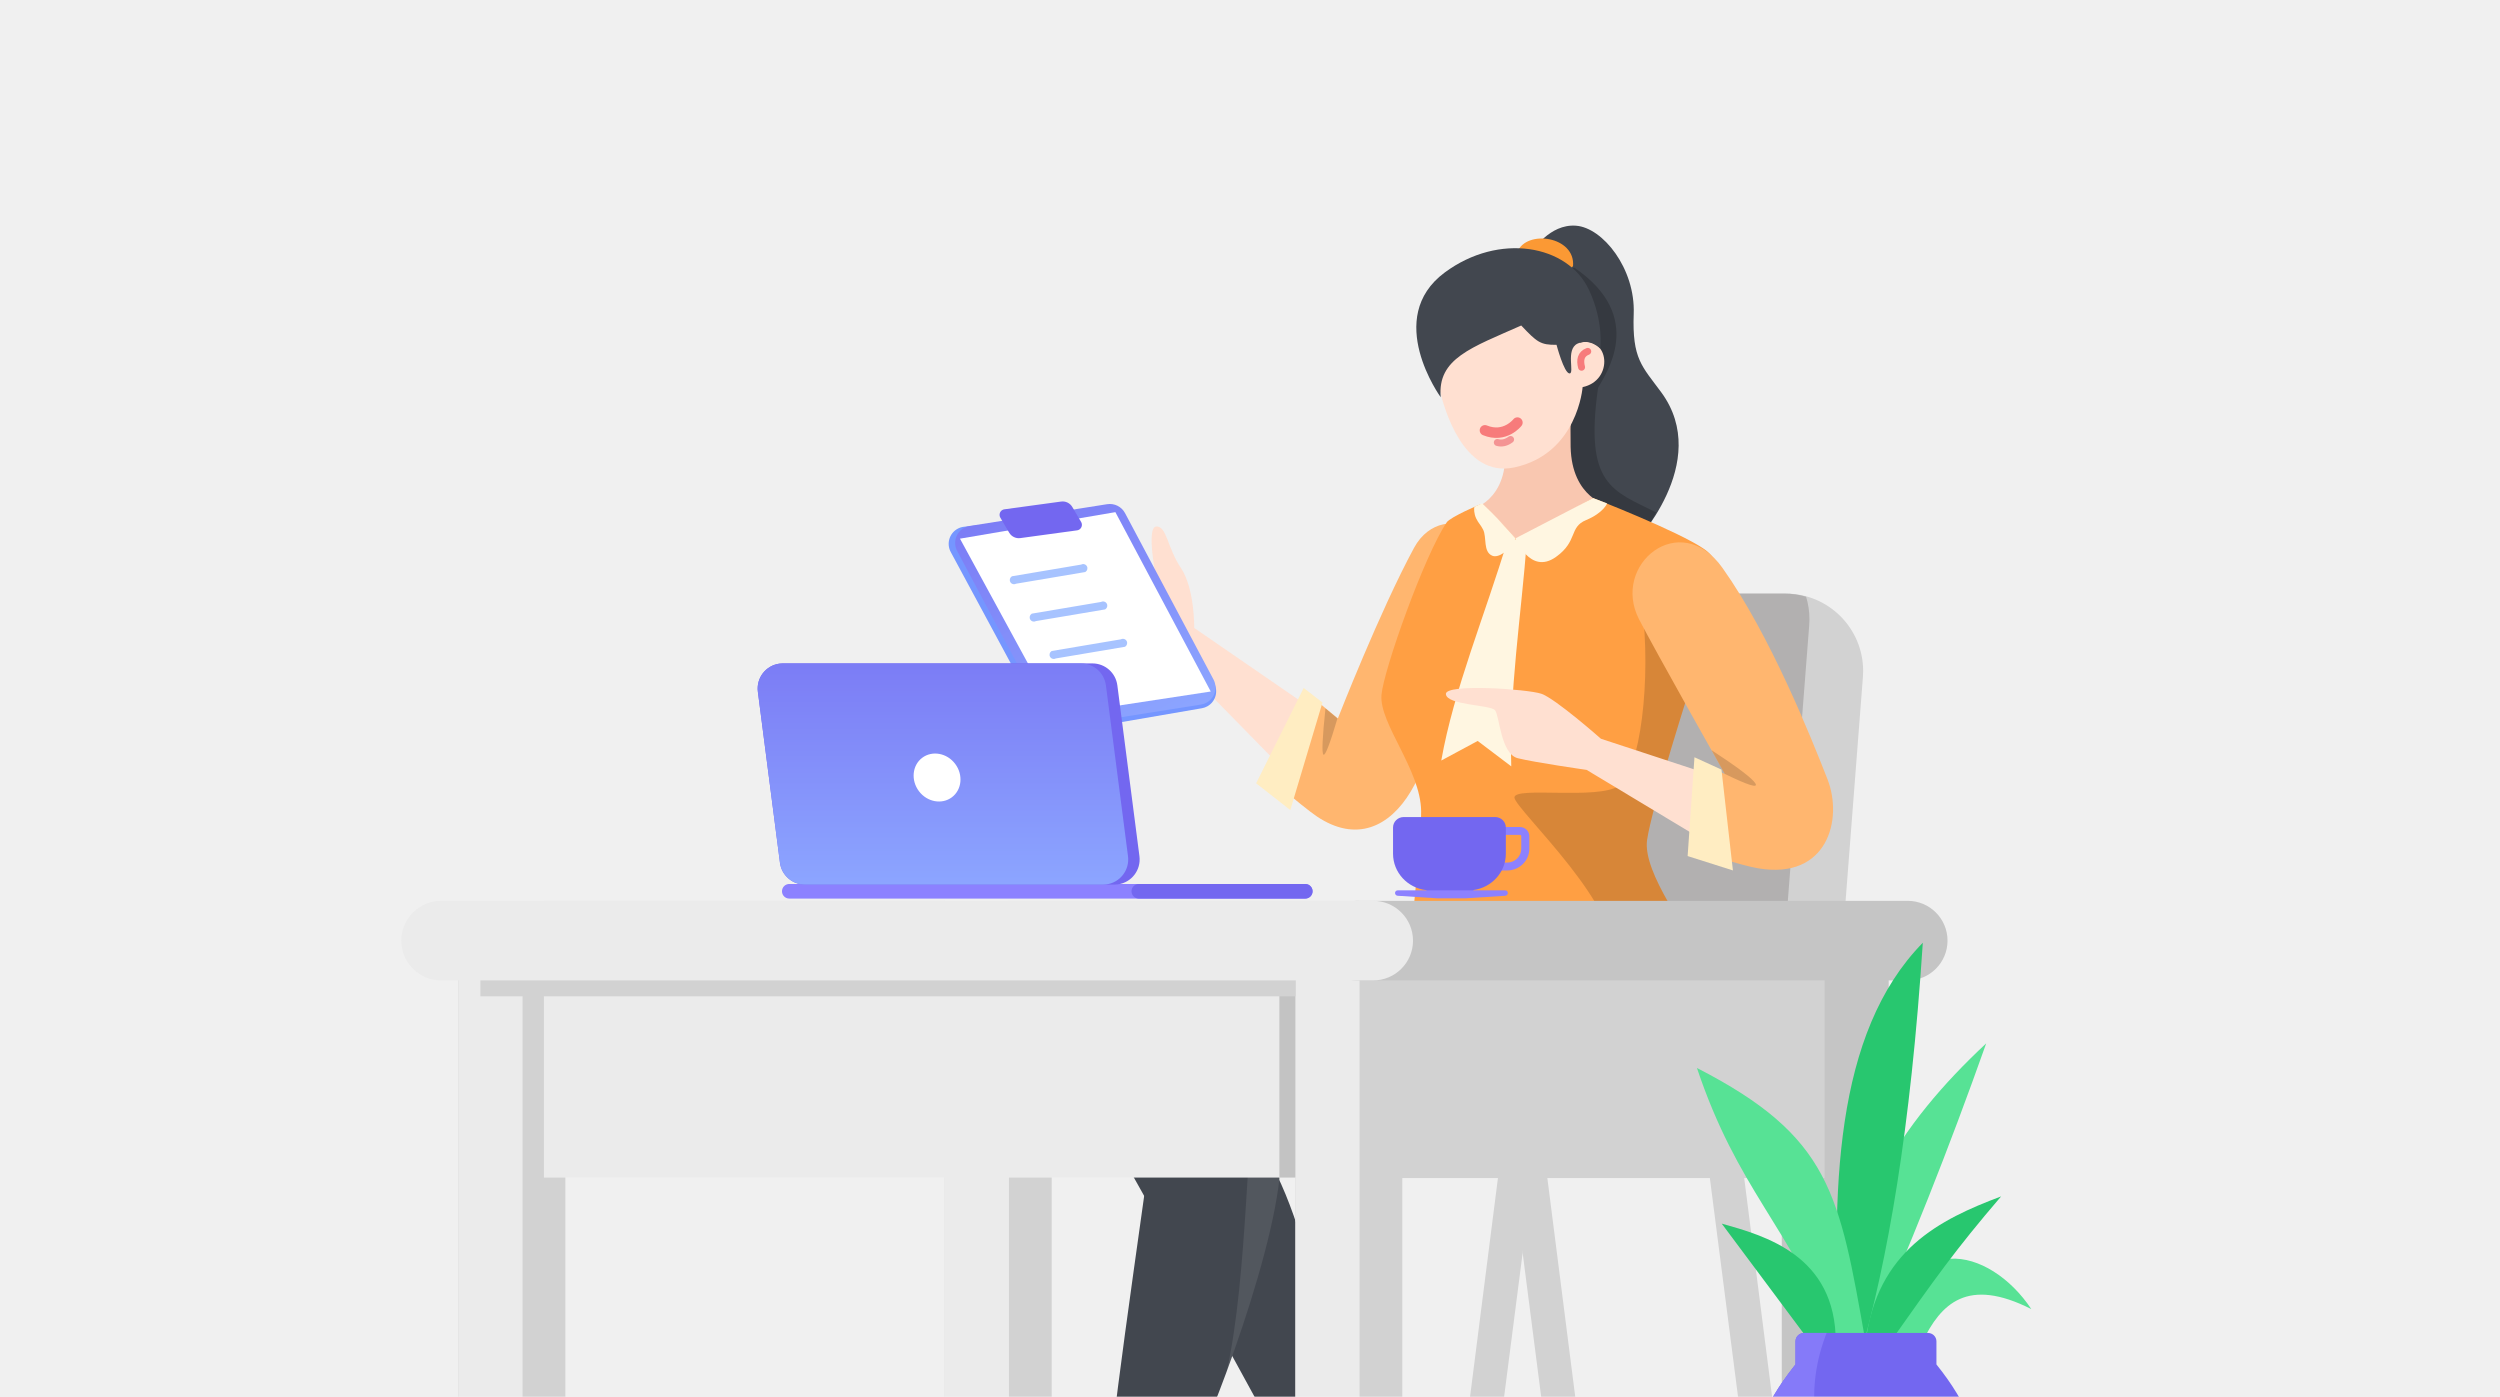
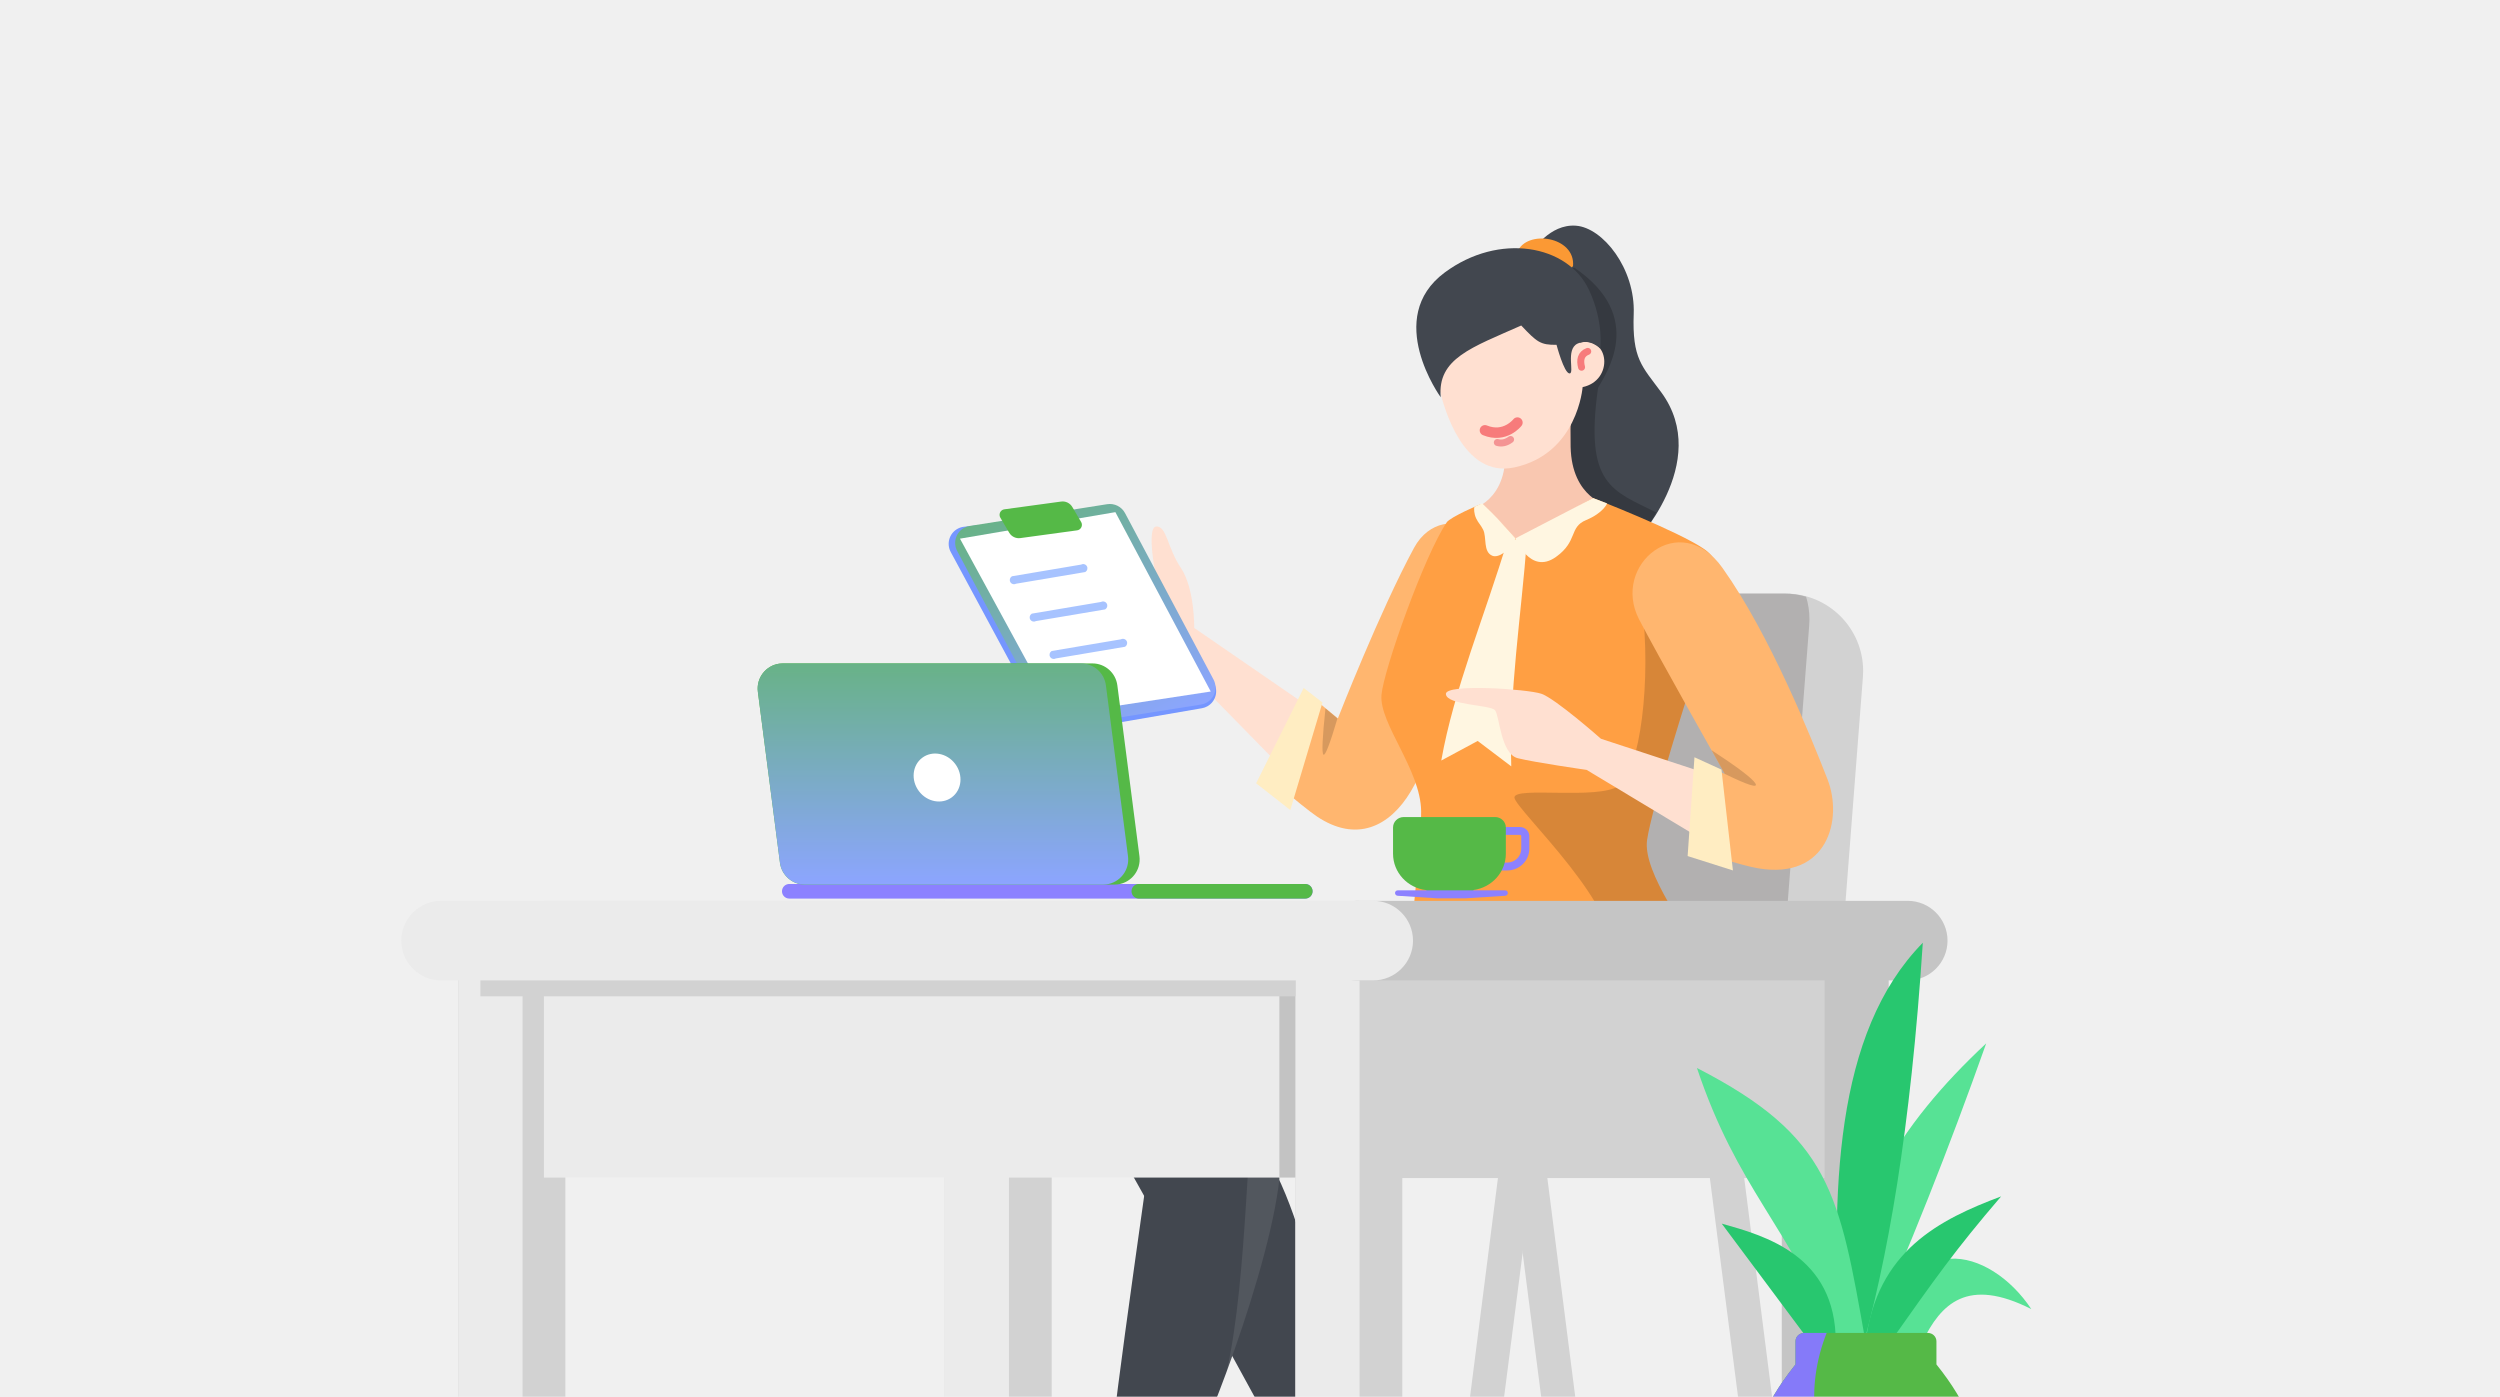
<svg xmlns="http://www.w3.org/2000/svg" xmlns:xlink="http://www.w3.org/1999/xlink" width="358px" height="200px" viewBox="0 0 358 200" version="1.1">
  <defs>
    <path d="M6,0 L352,0 C355.314,-6.08718376e-16 358,2.686 358,6 L358,200 L358,200 L0,200 L0,6 C-4.05812251e-16,2.686 2.686,6.08718376e-16 6,0 Z" id="path-1" />
    <linearGradient x1="68.669%" y1="-53.107%" x2="68.669%" y2="100%" id="linearGradient-3">
-       <stop stop-color="#7367F0" offset="0%" />
+       <stop stop-color="#55b947" offset="0%" />
      <stop stop-color="#8CA5FF" offset="100%" />
    </linearGradient>
    <linearGradient x1="68.669%" y1="-53.107%" x2="68.669%" y2="100%" id="linearGradient-4">
-       <stop stop-color="#7367F0" offset="0%" />
+       <stop stop-color="#55b947" offset="0%" />
      <stop stop-color="#8CA5FF" offset="100%" />
    </linearGradient>
    <path d="M7.952,0.064 L25.69,0.064 C26.366,0.064 26.914,0.603 26.914,1.268 L26.914,4.578 C31.399,10.144 33.642,15.71 33.642,21.277 C33.642,26.672 31.727,32.066 27.896,37.461 C27.668,37.784 27.293,37.976 26.894,37.976 L6.749,37.976 C6.349,37.976 5.975,37.784 5.746,37.461 C1.915,32.066 0,26.672 0,21.277 C0,15.815 2.159,10.354 6.477,4.893 L6.728,4.578 L6.728,1.268 C6.728,0.603 7.276,0.064 7.952,0.064 Z" id="path-5" />
  </defs>
  <g id="📝-Pages-New" stroke="none" stroke-width="1" fill="none" fill-rule="evenodd">
    <g id="Knowledge-Base" transform="translate(-670, -791)">
      <g id="Illustration" transform="translate(670, 791)">
        <mask id="mask-2" fill="white">
          <use xlink:href="#path-1" />
        </mask>
        <g id="Mask" />
        <g mask="url(#mask-2)">
          <g transform="translate(57, 30)">
            <g id="Chair4" transform="translate(121, 55)">
              <polygon id="Path" fill="#D2D2D2" points="38.077 71.363 28.831 143.879 33.679 143.815 42.925 72.042" />
              <polygon id="Path" fill="#D2D2D2" transform="translate(44.20678, 107.6211) scale(-1, 1) translate(-44.20678, -107.6211) " points="46.406 71.363 37.159 143.879 42.007 143.815 51.254 72.042" />
              <polygon id="Path" fill="#D2D2D2" transform="translate(72.39661, 107.6211) scale(-1, 1) translate(-72.39661, -107.6211) " points="74.596 71.363 65.349 143.879 70.197 143.815 79.444 72.042" />
              <path d="M0,75.186 C-5.12399906e-16,71.002 3.392,67.61 7.576,67.61 L36.218,67.61 C41.936,67.61 46.717,63.261 47.256,57.568 L51.76,10.042 C52.299,4.349 57.08,2.82683167e-15 62.798,0 L77.715,0 C83.839,6.51445281e-16 88.803,4.964 88.803,11.088 C88.803,11.374 88.792,11.659 88.77,11.944 L84.08,72.53 C83.633,78.304 78.817,82.762 73.025,82.762 L7.576,82.762 C3.392,82.762 5.12399906e-16,79.37 0,75.186 Z" id="Path" fill="#D2D2D2" />
              <path d="M77.51,-2.27373675e-13 C78.594,-2.27572851e-13 79.642,0.156 80.632,0.446 C80.945,1.469 81.113,2.555 81.113,3.68 C81.113,3.966 81.102,4.253 81.079,4.538 L76.394,64.893 C75.946,70.666 71.13,75.123 65.339,75.123 L0.071,75.123 L0.001,75.122 C0,75.073 9.36073955e-17,75.024 0,74.974 C6.90201459e-15,70.801 3.383,67.418 7.556,67.418 L36.107,67.418 C41.825,67.418 46.605,63.071 47.146,57.379 L51.645,10.039 C52.185,4.347 56.965,-2.24547053e-13 62.683,-2.27373675e-13 L77.51,-2.27373675e-13 Z" id="Combined-Shape" fill="#B2B0B0" />
            </g>
            <g id="Wom3.4" transform="translate(143, 100) scale(-1, 1) translate(-143, -100) translate(80, 0)">
              <g id="LLeg" transform="translate(28.09581, 104.5721)" fill="#42474F">
                <path d="M15.558,0.024 C22.487,0.333 61.05,8.844 68.057,10.29 C75.063,11.737 80.986,19.561 75.644,28.622 C69.643,38.793 54.16,67.679 50.401,74.191 C48.54,77.414 39.154,75.607 41.359,70.197 C45.469,60.113 47.378,34.78 57.857,25.544 C57.857,25.544 22.616,31.664 7.393,24.653 C-3.67,19.557 -1.167,-0.722 15.558,0.024 Z" id="Path" />
              </g>
              <g id="LArm" transform="translate(48.23367, 44.95087)">
                <path d="M43.754,14.969 C43.754,14.969 43.676,9.343 45.648,6.403 C47.62,3.463 47.698,0.34 49.191,0.442 C50.683,0.544 49.205,7.803 49.205,7.803 C49.205,7.803 51.099,7.081 52.459,6.168 C53.82,5.255 57.945,0.753 58.909,1.551 C60.543,2.91 57.911,10.578 56.477,12.111 C55.038,13.644 47.179,18.687 47.179,18.687 L27.93,38.329 L24.316,28.35 L43.754,14.969 Z" id="Path" fill="#FFE0D1" />
                <path d="M1.174,13.114 C4.398,20.574 10.299,34.278 12.732,38.367 C15.781,43.487 20.589,45.743 26.218,41.944 C27.214,41.272 29.23,39.651 32.266,37.082 L26.756,24.982 C24.374,26.944 23.183,27.925 23.183,27.925 C23.183,27.925 17.134,12.452 12.268,3.488 C8.054,-4.267 -3.732,1.772 1.174,13.114 Z" id="Path" fill="#FFB66F" />
                <path d="M23.245,27.933 C24.328,31.599 24.996,33.326 25.249,33.114 C25.503,32.902 25.406,30.696 24.959,26.496 L23.245,27.933 Z" id="Path" fill-opacity="0.16" fill="#000000" />
                <polygon id="Path-65" fill="#FFEDC2" points="25.387 25.652 29.994 41.05 34.888 37.217 28.077 23.567" />
              </g>
              <g id="Head" transform="translate(19.60132, 0)">
                <g id="Group-21" transform="translate(17.13841, 26.00611) rotate(12) translate(-17.13841, -26.00611) translate(4.638413, 2.506106)">
                  <path d="M15.016,2.524 C15.016,2.524 11.819,-0.875 8.127,0.216 C4.434,1.306 1.095,7.99 2.68,14.273 C4.258,20.557 3.073,21.85 1.159,26.085 C-3.983,37.477 9.656,46.638 9.656,46.638 L24.522,43.484 L19.211,15.738 L15.016,2.524 Z" id="Path" fill="#42474F" />
                  <path d="M9.606,6.059 C0.946,15.119 8.457,21.904 9.872,23.571 C14.734,36.855 10.866,38.412 5.454,42.76 L8.364,46.078 L16.706,42.599 L16.438,5.331 L9.606,6.059 Z" id="Path-50" fill-opacity="0.199" fill="#000000" />
                </g>
                <path d="M13.051,42.433 C13.051,42.433 18.329,41.374 18.485,33.986 C18.642,26.597 17.773,24.075 17.773,24.075 L27.726,23.895 C27.726,23.895 27.835,32.13 27.836,35.109 C27.841,42.351 33.426,43.191 33.426,43.191 C33.426,43.191 32.265,48.92 23.246,49.426 C16.204,49.822 13.051,42.433 13.051,42.433 Z" id="Path" fill="#F9C7B0" />
                <g id="Group-20" transform="translate(27.08848, 21.33915) rotate(12) translate(-27.08848, -21.33915) translate(13.58848, 5.339154)">
                  <path d="M1.995,4.913 C0.754,0.819 7.424,-1.657 9.383,1.292 C9.383,1.292 10.344,4.087 8.341,5.683 C5.631,7.835 1.995,4.913 1.995,4.913 Z" id="Path" fill="#FB9934" />
                  <path d="M3.36,15.846 C-1.08,15.674 -0.356,22.161 4.257,22.152 C4.257,22.152 6.936,31.367 16.237,31.367 C23.791,31.367 24.282,20.627 24.351,18.484 C24.425,16.2 24.434,8.695 24.434,8.695 L3.187,8.685 L3.36,15.846 Z" id="Path" fill="#FFE0D1" />
                  <path d="M5.69,19.846 C6.446,19.639 6.651,15.451 6.651,15.451 C8.913,15.003 9.311,14.493 11.02,11.694 C18.613,13.309 23.767,13.802 24.434,19.35 C24.434,19.35 30.136,6.54 20.146,1.987 C11.358,-2.013 2.087,1.745 0.469,8.729 C-0.677,13.659 0.637,17.28 0.637,17.28 C0.637,17.28 1.788,15.451 3.677,15.908 C5.567,16.365 4.934,20.052 5.69,19.846 Z" id="Path" fill="#42474F" />
                  <path d="M14.608,24.436 C14.608,24.436 16.137,26.901 19.119,26.027" id="Path" stroke="#F77B7B" stroke-width="1.5" stroke-linecap="round" transform="translate(16.86349, 25.32509) rotate(-18) translate(-16.86349, -25.32509) " />
                  <path d="M15.903,27.378 C16.603,27.671 17.267,27.671 17.848,27.334" id="Path" stroke="#F49494" stroke-linecap="round" transform="translate(16.87519, 27.46345) rotate(2) translate(-16.87519, -27.46345) " />
                  <path d="M3.565,19.444 C3.844,18.44 3.72,17.563 2.721,17.162" id="Path-8" stroke="#F77B7B" stroke-linecap="round" transform="translate(3.207757, 18.30307) rotate(-13) translate(-3.207757, -18.30307) " />
                </g>
              </g>
              <g id="Group-19" transform="translate(16.70562, 41.32406)">
                <path d="M34.241,0.88 C34.362,0.874 38.619,2.737 39.109,3.456 C42.302,8.137 48.165,24.612 48.466,28.186 C48.807,32.308 42.859,38.875 42.786,44.843 C42.721,50.812 45.33,68.784 44.318,70.463 C43.314,72.141 36.716,80.116 35.339,80.148 C33.955,80.181 32.921,75.994 30.824,76.085 C28.735,76.176 24.379,81.727 22.501,81.688 C20.631,81.647 1.248,69.377 2.729,65.882 C4.219,62.386 11.134,53.698 10.429,48.935 C9.733,44.173 4.171,26.592 2.163,20.609 C0.163,14.625 -1.448,9.859 2.284,7.284 C6.017,4.71 18.161,0 18.161,0 L29.035,6.078 C29.035,6.078 33.61,0.91 34.241,0.88 Z" id="Path" fill="#FF9F43" />
                <path d="M30.375,5.909 C33.636,16.745 38.112,27.423 39.904,37.585 L34.69,34.778 L29.881,38.419 C30.221,27.854 28.446,16.762 27.63,5.909 L30.375,5.909 Z" id="Path" fill="#FFF6E1" />
                <path d="M11.326,14.23 L11.202,15.106 C9.741,25.988 11.47,39.194 14.467,41.208 C17.525,43.265 29.43,41.247 29.43,42.875 C29.43,44.504 12.978,59.43 15.679,66.566 C17.164,70.489 16.667,73.978 14.187,77.033 L13.468,76.549 C7.848,72.741 1.883,67.879 2.729,65.882 C4.219,62.386 11.134,53.698 10.429,48.935 C9.761,44.363 4.608,27.978 2.42,21.381 L1.723,19.289 C0.913,16.837 0.239,14.615 0.076,12.698 L0.579,12.373 C8.614,7.226 12.197,7.845 11.326,14.23 L11.326,14.23 Z" id="Path" fill-opacity="0.16" fill="#000000" />
                <path d="M16.154,0.767 L18.161,0 L29.274,5.763 C29.274,5.763 27.184,11.076 23.484,8.43 C20.312,6.168 21.65,4.177 19.164,3.15 C16.687,2.123 16.154,0.767 16.154,0.767 Z" id="Path" fill="#FFF6E1" />
                <path d="M29.274,5.763 C30.079,7.551 31.717,8.596 32.563,8.271 C33.961,7.734 33.361,5.597 33.912,4.518 C34.306,3.752 34.561,3.636 34.906,2.917 C35.227,2.257 35.24,1.466 35.158,1.247 L34.065,0.751 C33.063,1.694 32.329,2.417 31.863,2.917 C31.283,3.541 30.419,4.49 29.274,5.763 Z" id="Path" fill="#FFF6E1" />
              </g>
              <g id="RArm" transform="translate(0, 47.66368)">
                <path d="M33.745,28.126 C33.745,28.126 40.288,22.348 42.29,21.678 C44.293,21.007 56.022,20.202 55.949,21.717 C55.864,23.34 49.564,23.247 48.912,24.045 C48.259,24.844 48.11,30.302 45.643,30.915 C43.18,31.528 35.798,32.584 35.798,32.584 L18.138,43.213 L17.383,33.501 L33.745,28.126 Z" id="Path" fill="#FFE0D1" />
                <path d="M16.341,3.661 C9.448,13.369 3.563,28.156 1.304,33.921 C-0.955,39.686 1.324,48.381 11.257,46.674 C12.375,46.482 14.188,46.001 16.696,45.23 L19.07,31.878 C17.029,32.733 16.008,33.161 16.008,33.161 C16.008,33.161 25.88,15.699 28.291,11.017 C32.318,3.2 22.412,-4.892 16.341,3.661 Z" id="Path" fill="#FFB66F" />
                <path d="M16.008,33.161 C12.665,34.79 11.204,35.247 11.624,34.53 C12.045,33.813 14.137,32.225 17.9,29.765 L16.008,33.161 Z" id="Path" fill-opacity="0.16" fill="#000000" />
                <polygon id="Path-64" fill="#FFEDC2" points="16.486 32.544 14.847 46.982 21.331 44.925 20.353 30.776" />
              </g>
              <g id="RLeg" transform="translate(15.94627, 101.5411)">
                <path d="M6.757,0.134 C-1.984,13.276 -1.129,22.783 9.321,28.653 C22.707,36.172 63.994,27.364 63.994,27.364 C63.994,27.364 63.262,33.248 63.994,38.496 C65.907,52.202 75.004,75.037 76.928,77.906 C79.59,81.874 87.697,78.881 87.85,75.577 C88.003,72.274 81.738,30.078 80.785,22.032 C79.838,13.985 76.846,12.816 68.106,10.617 C66.099,10.111 42.356,4.223 40.181,4.395 C27.723,5.378 16.581,3.957 6.757,0.134 Z" id="Path" fill="#42474F" />
                <path d="M16.28,26.462 C29.834,27.977 65.717,24.853 67.158,26.273 C68.534,27.628 68.304,51.208 71.391,64.855 C68.35,56.586 65.059,46.126 63.994,38.496 C63.262,33.248 63.994,27.364 63.994,27.364 L62.592,27.644 C55.277,29.062 21.363,35.15 9.321,28.653 C2.258,24.842 -0.475,18.942 1.123,10.952 C3.049,20.377 8.102,25.547 16.28,26.462 Z" id="Path" fill-opacity="0.192" fill="#FFFFFF" opacity="0.44" />
                <ellipse id="Oval" fill-opacity="0.192" fill="#FFFFFF" transform="translate(86.56548, 23.11196) rotate(13) translate(-86.56548, -23.11196) " cx="86.565" cy="23.112" rx="2.278" ry="4.168" />
                <ellipse id="Oval" fill-opacity="0.192" fill="#FFFFFF" transform="translate(75.93463, 20.45977) rotate(-16) translate(-75.93463, -20.45977) " cx="75.935" cy="20.46" rx="3.037" ry="4.547" />
              </g>
            </g>
            <g id="Example-Task1" transform="translate(97.77145, 58.16383) rotate(-28) translate(-97.77145, -58.16383) translate(85.27145, 37.16383)">
              <g id="Group-3" transform="translate(-0, -0)">
                <path d="M3.716,1.906 L22.562,9.467 C23.474,9.833 24.082,10.706 24.108,11.688 L24.819,38.439 C24.855,39.799 23.781,40.931 22.421,40.967 C22.137,40.975 21.855,40.933 21.585,40.845 L2.19,34.461 C1.184,34.13 0.502,33.193 0.496,32.135 L0.334,4.207 C0.326,2.846 1.423,1.737 2.784,1.729 C3.103,1.727 3.42,1.787 3.716,1.906 Z" id="Rectangle" fill="#7596FF" fill-rule="nonzero" />
                <path d="M4.482,2.186 L23.325,8.676 C24.32,9.019 24.987,9.954 24.987,11.006 L24.987,37.988 C24.987,39.348 23.884,40.452 22.523,40.452 C22.25,40.452 21.979,40.406 21.72,40.317 L2.877,33.827 C1.883,33.484 1.216,32.549 1.216,31.497 L1.216,4.515 C1.216,3.155 2.319,2.051 3.68,2.051 C3.953,2.051 4.224,2.097 4.482,2.186 Z" id="Rectangle" fill="url(#linearGradient-3)" />
                <polygon id="Rectangle" fill="#FFFFFF" fill-rule="nonzero" points="2.399 3.14 23.831 10.235 23.831 39.326 2.691 31.91" />
-                 <path d="M9.99,2.414 L17.686,5.25 C18.291,5.473 18.703,6.037 18.731,6.682 L18.84,9.177 C18.859,9.618 18.517,9.992 18.075,10.011 C17.969,10.016 17.863,9.999 17.764,9.962 L10.068,7.126 C9.463,6.903 9.051,6.339 9.023,5.695 L8.914,3.199 C8.895,2.758 9.238,2.384 9.679,2.365 C9.785,2.361 9.891,2.377 9.99,2.414 Z" id="Rectangle" fill="#7367F0" fill-rule="nonzero" />
+                 <path d="M9.99,2.414 L17.686,5.25 C18.291,5.473 18.703,6.037 18.731,6.682 L18.84,9.177 C18.859,9.618 18.517,9.992 18.075,10.011 C17.969,10.016 17.863,9.999 17.764,9.962 L10.068,7.126 C9.463,6.903 9.051,6.339 9.023,5.695 L8.914,3.199 C8.895,2.758 9.238,2.384 9.679,2.365 C9.785,2.361 9.891,2.377 9.99,2.414 Z" id="Rectangle" fill="#55b947" fill-rule="nonzero" />
                <path d="M15.985,14.567 C16.321,14.567 16.593,14.839 16.593,15.173 C16.593,15.484 16.358,15.74 16.056,15.775 L15.985,15.779 L6.456,12.605 C6.12,12.605 5.848,12.334 5.848,11.999 C5.848,11.688 6.083,11.432 6.385,11.397 L6.456,11.393 L15.985,14.567 Z" id="Path" fill="#A7C3FF" />
                <path d="M15.985,20.628 C16.321,20.628 16.593,20.899 16.593,21.234 C16.593,21.545 16.358,21.801 16.056,21.836 L15.985,21.84 L6.456,18.666 C6.12,18.666 5.848,18.394 5.848,18.06 C5.848,17.749 6.083,17.493 6.385,17.458 L6.456,17.454 L15.985,20.628 Z" id="Path" fill="#A7C3FF" />
                <path d="M15.985,26.689 C16.321,26.689 16.593,26.96 16.593,27.295 C16.593,27.605 16.358,27.862 16.056,27.897 L15.985,27.901 L6.456,24.726 C6.12,24.726 5.848,24.455 5.848,24.12 C5.848,23.809 6.083,23.553 6.385,23.518 L6.456,23.514 L15.985,26.689 Z" id="Path" fill="#A7C3FF" />
              </g>
            </g>
            <g id="Group-26" transform="translate(0, 99)">
              <g id="Group-25" transform="translate(8.649351, 0)">
                <polygon id="Rectangle" fill="#D2D2D2" points="69.648 3.799 84.956 3.799 84.956 100.493 69.648 100.493" />
                <polygon id="Rectangle" fill="#EBEBEB" points="69.648 -1.78512303e-13 78.833 -1.78512303e-13 78.833 100.493 69.648 100.493" />
                <polygon id="Rectangle" fill="#D2D2D2" points="1.05161699e-15 3.799 75.777 3.799 75.777 32.801 15.308 32.801 15.308 100.493 1.05161699e-15 100.493" />
                <polygon id="Rectangle" fill="#EBEBEB" points="1.01974981e-15 3.799 9.185 3.799 9.185 100.493 1.01974981e-15 100.493" />
              </g>
              <g id="Group-25">
                <polygon id="Rectangle" fill="#C5C5C5" points="198.15 3.799 213.459 3.799 213.459 100.493 198.15 100.493" />
                <polygon id="Rectangle" fill="#D2D2D2" points="128.503 3.799 204.28 3.799 204.28 39.699 143.811 39.699 143.811 100.493 128.503 100.493" />
                <polygon id="Rectangle" fill="#EBEBEB" points="20.89 -2.81575148e-13 137.599 -4.04882098e-13 137.599 39.628 20.89 39.628" />
                <polygon id="Rectangle" fill="#C3C3C3" points="126.207 3.799 135.392 3.799 135.392 39.628 126.207 39.628" />
                <polygon id="Rectangle" fill="#EBEBEB" points="128.503 3.799 137.688 3.799 137.688 100.493 128.503 100.493" />
                <path d="M137.299,0 L216.186,0 C219.333,2.97461293e-15 221.885,2.551 221.885,5.698 C221.885,8.845 219.333,11.396 216.186,11.396 L137.299,11.396 C134.152,11.396 131.601,8.845 131.601,5.698 C131.601,2.551 134.152,5.7810075e-16 137.299,0 Z" id="Rectangle" fill="#C5C5C5" />
                <polygon id="Rectangle" fill="#D2D2D2" points="11.794 2.279 128.503 2.279 128.503 13.676 11.794 13.676" />
                <path d="M6.164,-1.78139615e-14 L139.644,-1.78139615e-14 C142.791,6.58155786e-15 145.342,2.551 145.342,5.698 C145.342,8.845 142.791,11.396 139.644,11.396 L6.164,11.396 C3.017,11.396 0.466,8.845 0.466,5.698 C0.466,2.551 3.017,-1.90122176e-14 6.164,-1.78139615e-14 Z" id="Rectangle" fill="#EBEBEB" />
              </g>
            </g>
            <g id="Cup" transform="translate(152, 93) scale(-1, 1) translate(-152, -93) translate(142, 87)">
              <path d="M5.196,1.431 L1.346,1.431 C0.603,1.431 0,2.018 0,2.743 L0,4.541 C0,6.259 1.428,7.651 3.19,7.651 L5.196,7.651 C5.514,7.651 5.773,7.4 5.773,7.089 C5.773,6.778 5.514,6.526 5.196,6.526 L3.19,6.526 C2.065,6.526 1.154,5.638 1.154,4.541 L1.154,2.743 C1.154,2.64 1.24,2.556 1.346,2.556 L5.196,2.556 C5.514,2.556 5.773,2.304 5.773,1.993 C5.773,1.683 5.514,1.431 5.196,1.431 Z" id="Path" fill="#8C81FF" />
-               <path d="M17.979,0 C18.828,0 19.517,0.672 19.517,1.5 L19.517,5.25 C19.517,7.95 17.427,10.174 14.738,10.467 L14.737,11.25 L8.003,11.25 L8.003,10.45 C5.382,10.096 3.363,7.903 3.363,5.25 L3.363,1.5 C3.363,0.672 4.052,0 4.902,0 L17.979,0 Z" id="Path" fill="#7367F0" />
+               <path d="M17.979,0 C18.828,0 19.517,0.672 19.517,1.5 L19.517,5.25 C19.517,7.95 17.427,10.174 14.738,10.467 L14.737,11.25 L8.003,11.25 L8.003,10.45 C5.382,10.096 3.363,7.903 3.363,5.25 L3.363,1.5 C3.363,0.672 4.052,0 4.902,0 L17.979,0 Z" id="Path" fill="#55b947" />
              <path d="M3.452,10.5 L18.856,10.5 C19.063,10.5 19.231,10.668 19.231,10.875 C19.231,11.086 19.067,11.261 18.857,11.274 L13.196,11.641 L13.196,11.641 L9.157,11.641 L3.451,11.274 C3.241,11.261 3.077,11.086 3.077,10.875 C3.077,10.668 3.245,10.5 3.452,10.5 Z" id="Rectangle" fill="#8C81FF" />
            </g>
            <g id="FacingBack-Laptop3" transform="translate(51, 65)">
              <path d="M5.027,31.585 L78.915,31.585 C79.493,31.585 79.961,32.053 79.961,32.631 C79.961,33.209 79.493,33.677 78.915,33.677 L5.027,33.677 C4.45,33.677 3.981,33.209 3.981,32.631 C3.981,32.053 4.45,31.585 5.027,31.585 Z" id="Rectangle" fill="#8C81FF" />
-               <path d="M55.078,31.585 L78.915,31.585 C79.493,31.585 79.961,32.053 79.961,32.631 C79.961,33.209 79.493,33.677 78.915,33.677 L55.078,33.677 C54.5,33.677 54.032,33.209 54.032,32.631 C54.032,32.053 54.5,31.585 55.078,31.585 Z" id="Rectangle" fill="#7367F0" />
-               <path d="M4.095,0 L48.433,0 C50.243,-7.76541381e-16 51.772,1.344 52.004,3.138 L55.168,27.614 C55.423,29.586 54.031,31.391 52.059,31.646 C51.906,31.665 51.752,31.675 51.597,31.675 L7.26,31.675 C5.45,31.675 3.921,30.332 3.689,28.537 L0.525,4.062 C0.27,2.09 1.662,0.285 3.634,0.03 C3.787,0.01 3.941,2.8351131e-17 4.095,0 Z" id="Rectangle" fill="#7367F0" />
+               <path d="M55.078,31.585 L78.915,31.585 C79.493,31.585 79.961,32.053 79.961,32.631 C79.961,33.209 79.493,33.677 78.915,33.677 L55.078,33.677 C54.5,33.677 54.032,33.209 54.032,32.631 C54.032,32.053 54.5,31.585 55.078,31.585 Z" id="Rectangle" fill="#55b947" />
+               <path d="M4.095,0 L48.433,0 C50.243,-7.76541381e-16 51.772,1.344 52.004,3.138 L55.168,27.614 C55.423,29.586 54.031,31.391 52.059,31.646 C51.906,31.665 51.752,31.675 51.597,31.675 L7.26,31.675 C5.45,31.675 3.921,30.332 3.689,28.537 L0.525,4.062 C0.27,2.09 1.662,0.285 3.634,0.03 C3.787,0.01 3.941,2.8351131e-17 4.095,0 Z" id="Rectangle" fill="#55b947" />
              <path d="M4.095,0 L46.795,0 C48.605,9.99815459e-16 50.133,1.344 50.366,3.138 L53.53,27.614 C53.785,29.586 52.393,31.391 50.421,31.646 C50.268,31.665 50.114,31.675 49.959,31.675 L7.26,31.675 C5.45,31.675 3.921,30.332 3.689,28.537 L0.525,4.062 C0.27,2.09 1.662,0.285 3.634,0.03 C3.787,0.01 3.941,1.36061876e-15 4.095,0 Z" id="Rectangle" fill="url(#linearGradient-4)" />
              <ellipse id="Oval" fill="#FFFFFF" transform="translate(26.18607, 16.34168) rotate(-37) translate(-26.18607, -16.34168) " cx="26.186" cy="16.342" rx="3.249" ry="3.536" />
            </g>
            <g id="Group-79" transform="translate(186, 105)">
              <g id="Group-86">
                <path d="M23.979,58.234 C30.346,43.991 36.13,29.363 41.424,14.412 C29.228,25.78 19.744,39.63 21.095,58.234 L23.979,58.234 Z" id="Path-113" fill="#57E295" />
                <path d="M20.586,59.721 C19.079,35.435 19.718,12.88 32.347,0 C30.605,26.665 27.346,45.45 23.219,59.721 L20.586,59.721 Z" id="Rectangle" fill="#28C76F" />
                <path d="M20.007,57.192 C12.951,40.221 5.861,35.356 2.45563569e-14,17.935 C19.181,27.771 20.383,35.893 24.148,57.192 L20.007,57.192 Z" id="Path-112" fill="#57E295" />
                <path d="M16.209,57.192 L3.551,40.221 C9.665,41.944 19.883,44.735 19.883,57.192 L16.209,57.192 Z" id="Path-114" fill="#28C76F" />
                <path d="M28.048,57.192 L32.271,57.192 C34.954,51.651 38.735,47.837 47.884,52.461 C41.887,43.427 29.583,40.694 28.048,57.192 Z" id="Path-116" fill="#57E295" />
                <path d="M24.164,57.192 L27.675,57.192 C34.12,48.078 36.891,44.106 43.56,36.323 C34.774,39.62 25.756,44.106 24.164,57.192 Z" id="Path-117" fill="#28C76F" />
              </g>
              <g id="Group-85" transform="translate(7.384615, 55.8125)">
                <mask id="mask-6" fill="white">
                  <use xlink:href="#path-5" />
                </mask>
-                 <use id="Rectangle" fill="#7367F0" xlink:href="#path-5" />
+                 <use id="Rectangle" fill="#55b947" xlink:href="#path-5" />
                <path d="M-4.282,-0.978 L11.622,-0.978 C4.008,16.458 19.027,26.784 11.622,44.155 L-4.282,44.155 L-4.282,-0.978 Z" id="Rectangle" fill="#857AF9" mask="url(#mask-6)" />
              </g>
            </g>
          </g>
        </g>
      </g>
    </g>
  </g>
</svg>
